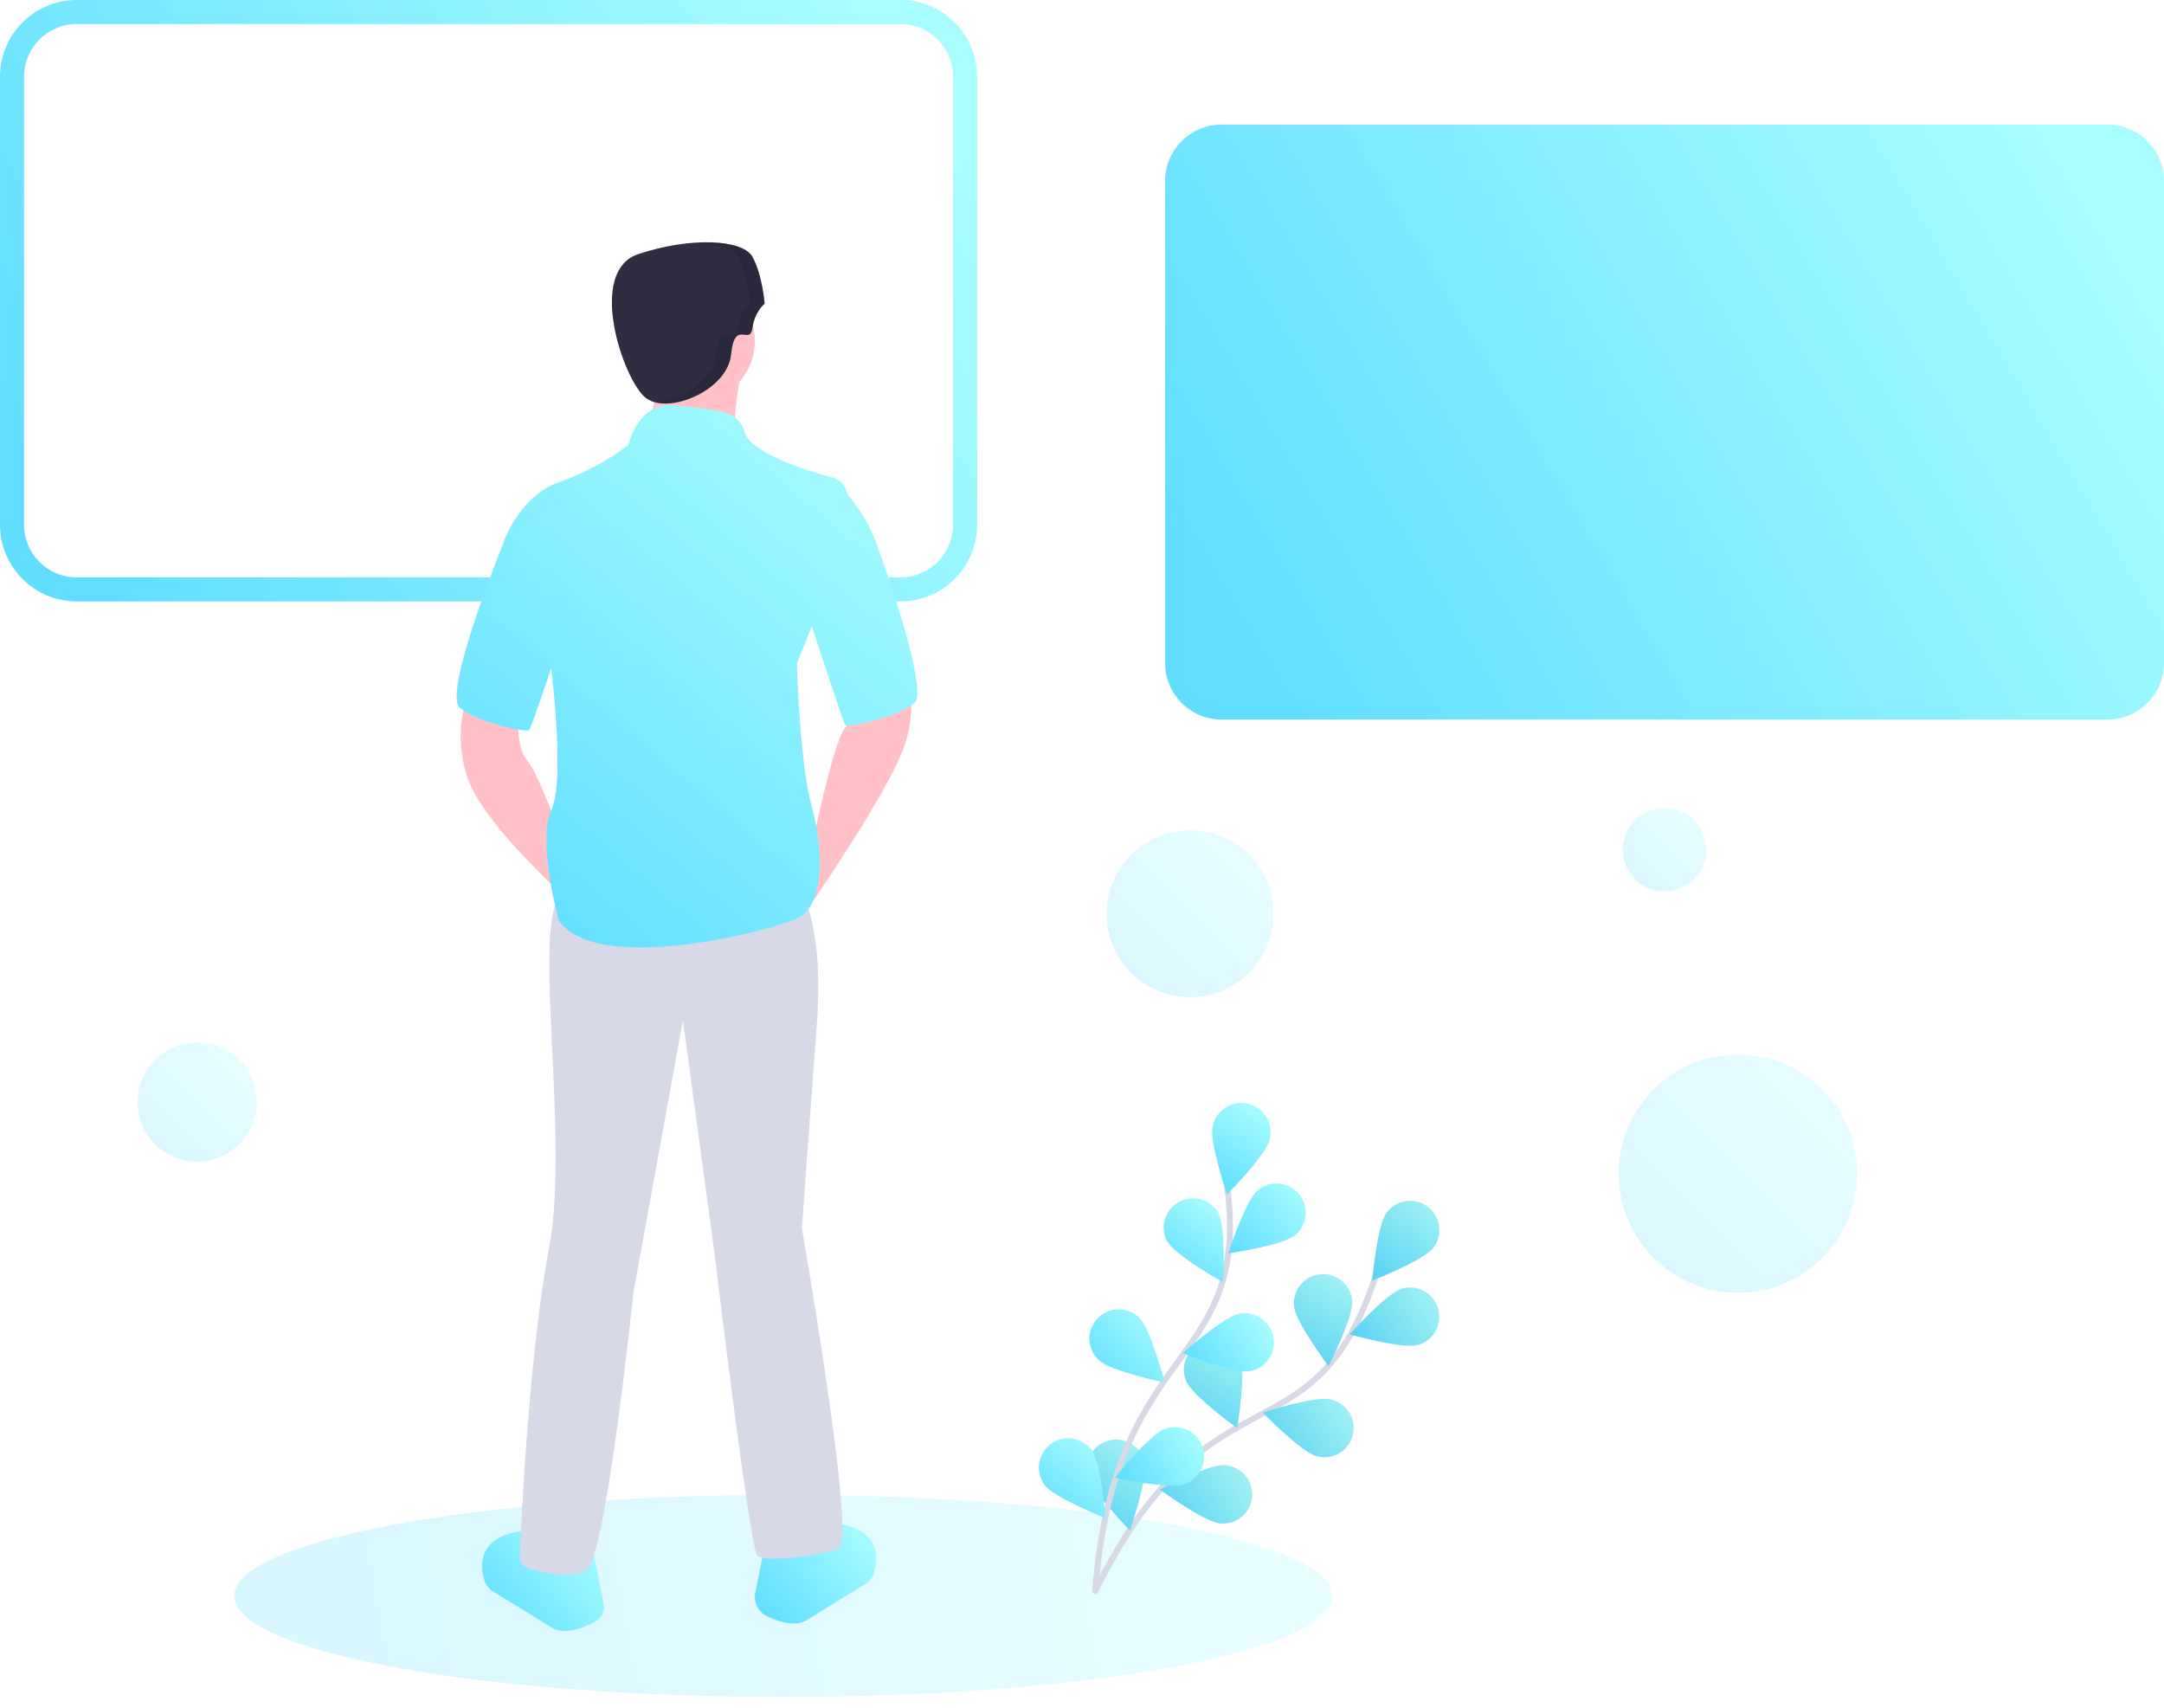
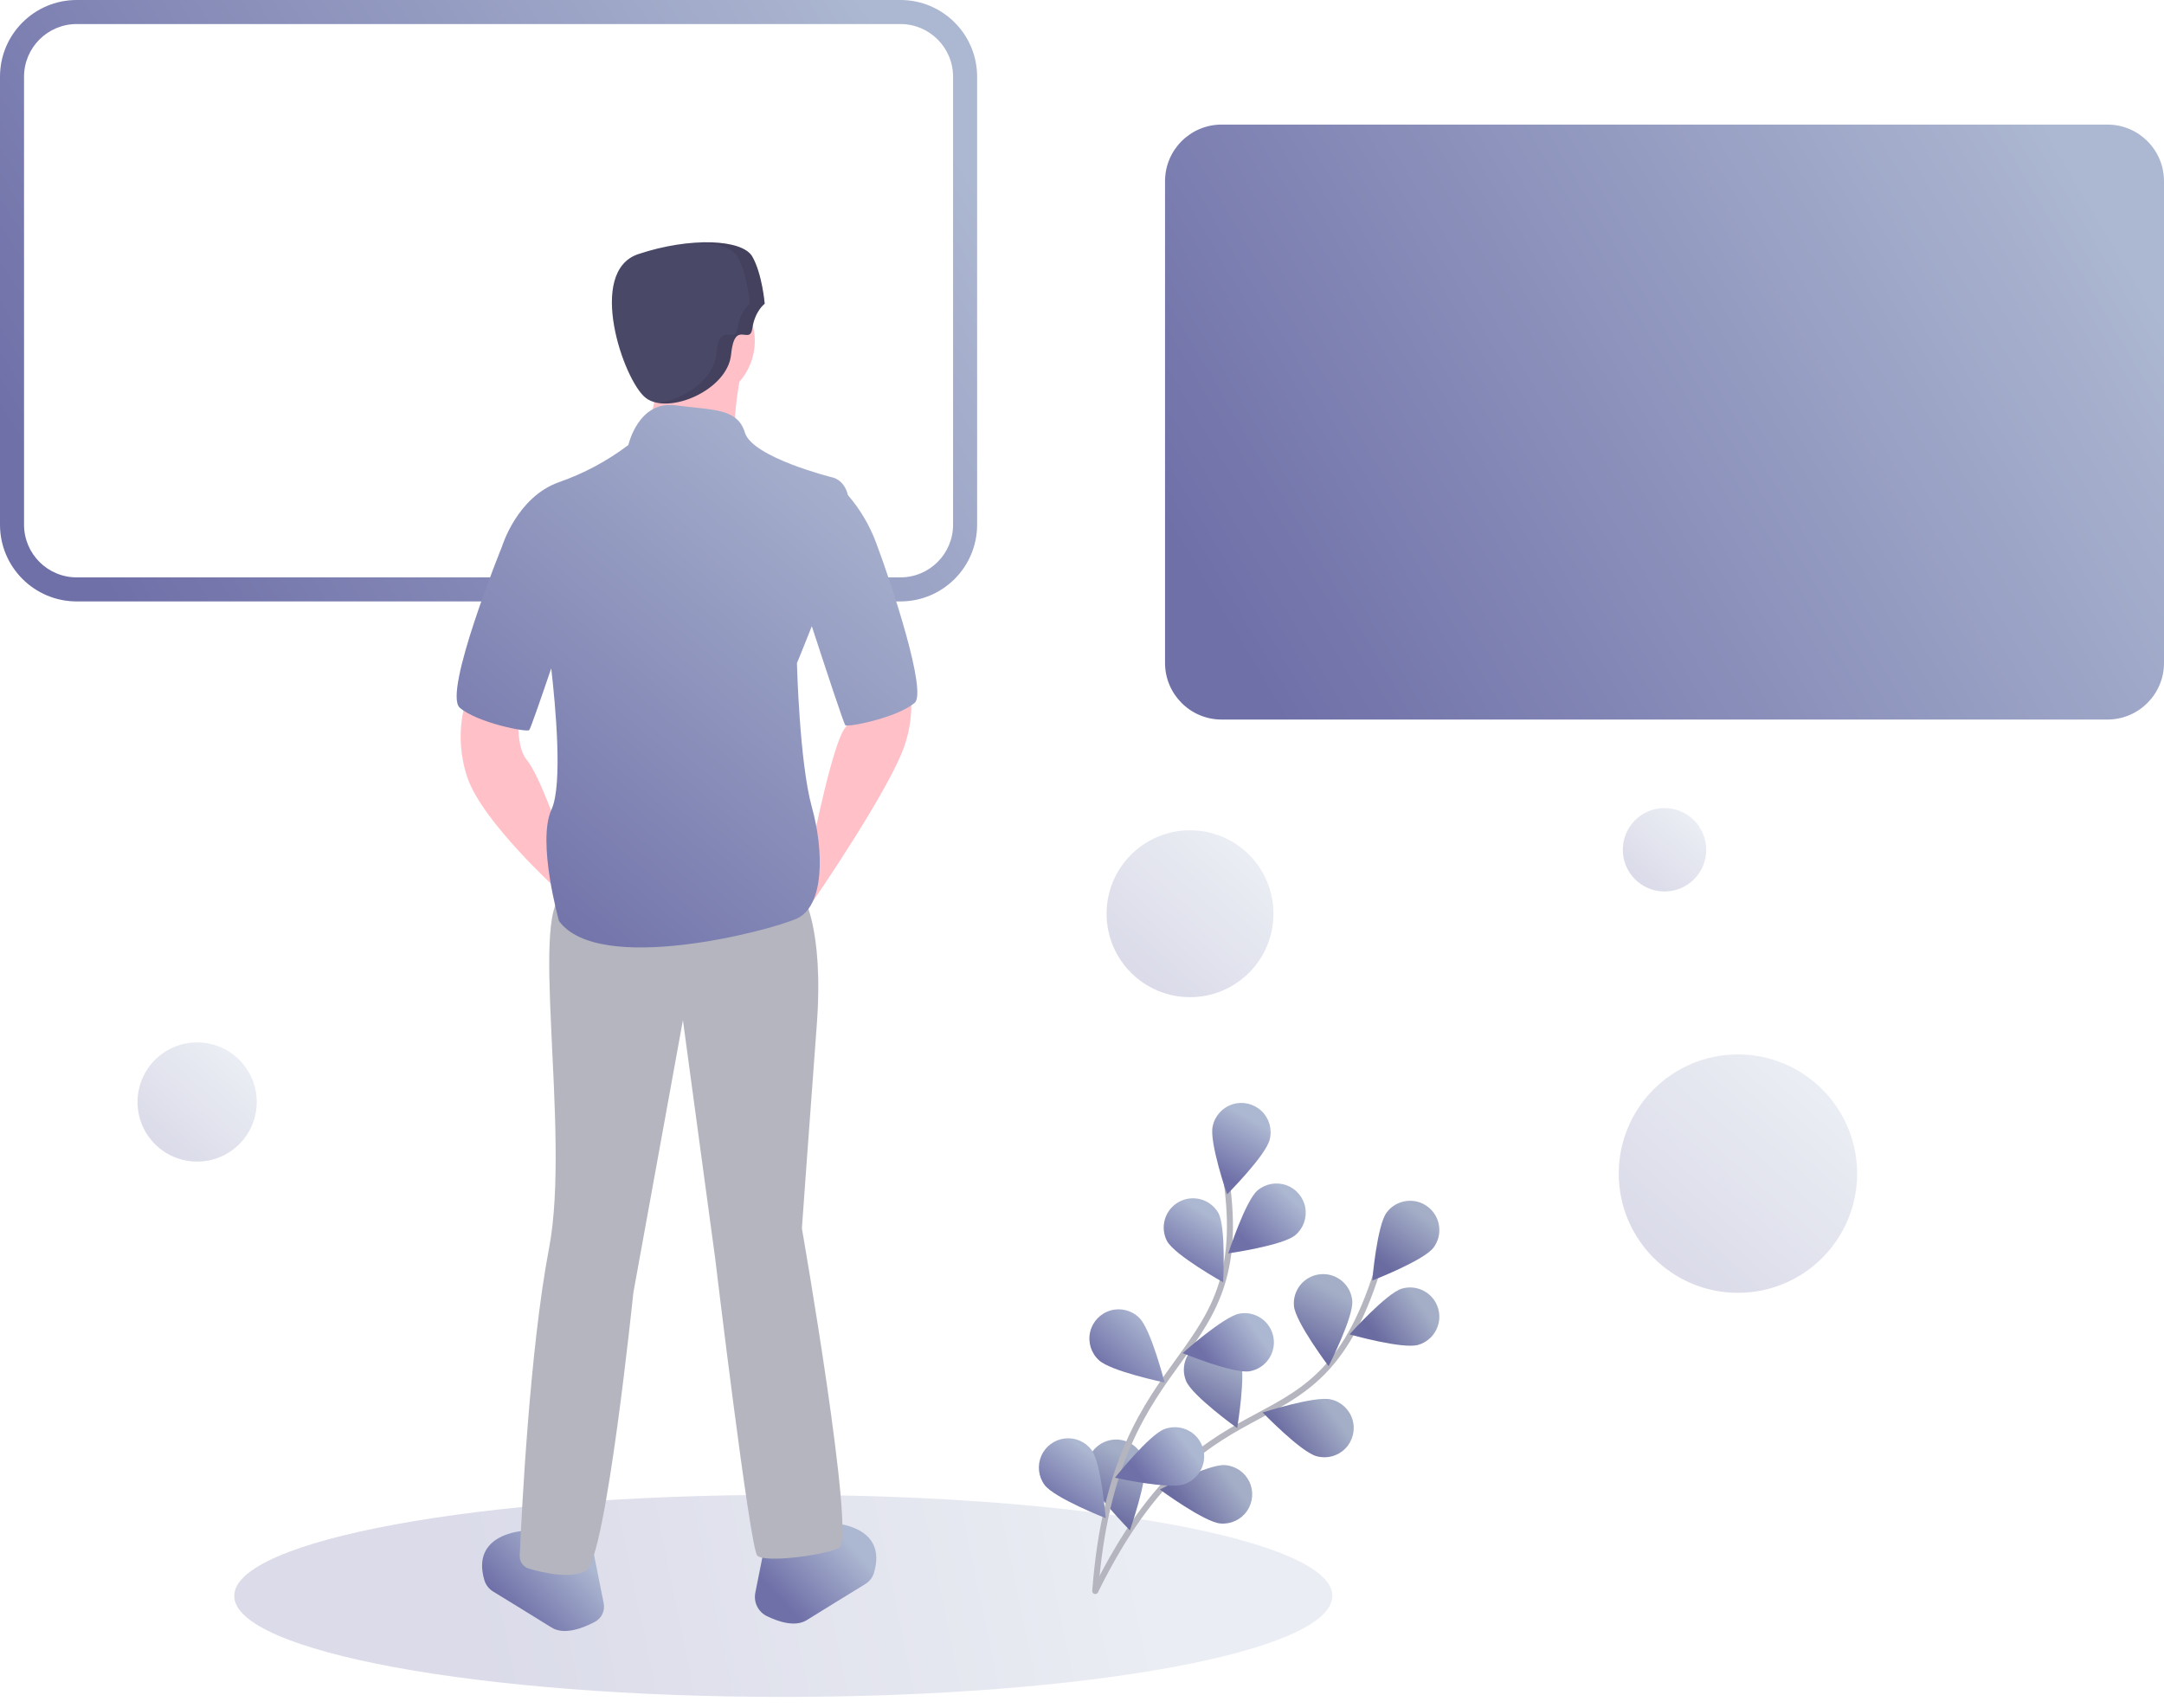
<svg xmlns="http://www.w3.org/2000/svg" width="180px" height="142px" viewBox="0 0 180 142" version="1.1">
  <defs>
-     <linearGradient x1="100%" y1="48.308%" x2="0%" y2="51.692%" id="linearGradient-1">
-       <stop stop-color="#A8FDFF" offset="0%" />
-       <stop stop-color="#61DEFF" offset="100%" />
+     <linearGradient x1="82.85%" y1="48.873%" x2="20.81%" y2="51.259%" id="linearGradient-1">
+       <stop stop-color="#ACB7D1" offset="0%" />
+       <stop stop-color="#6F70A8" offset="100%" />
    </linearGradient>
-     <linearGradient x1="72.282%" y1="0%" x2="27.718%" y2="100%" id="linearGradient-2">
-       <stop stop-color="#A8FDFF" offset="0%" />
-       <stop stop-color="#61DEFF" offset="100%" />
+     <linearGradient x1="64.64%" y1="16.701%" x2="36.992%" y2="87.192%" id="linearGradient-2">
+       <stop stop-color="#ACB7D1" offset="0%" />
+       <stop stop-color="#6F70A8" offset="100%" />
    </linearGradient>
-     <linearGradient x1="85.415%" y1="0%" x2="14.585%" y2="100%" id="linearGradient-3">
-       <stop stop-color="#A8FDFF" offset="0%" />
-       <stop stop-color="#61DEFF" offset="100%" />
+     <linearGradient x1="73.268%" y1="16.701%" x2="29.325%" y2="87.192%" id="linearGradient-3">
+       <stop stop-color="#ACB7D1" offset="0%" />
+       <stop stop-color="#6F70A8" offset="100%" />
    </linearGradient>
-     <linearGradient x1="70.185%" y1="0%" x2="29.815%" y2="100%" id="linearGradient-4">
-       <stop stop-color="#A8FDFF" offset="0%" />
-       <stop stop-color="#61DEFF" offset="100%" />
+     <linearGradient x1="63.262%" y1="16.701%" x2="38.216%" y2="87.192%" id="linearGradient-4">
+       <stop stop-color="#ACB7D1" offset="0%" />
+       <stop stop-color="#6F70A8" offset="100%" />
    </linearGradient>
-     <linearGradient x1="100%" y1="28.969%" x2="0%" y2="71.031%" id="linearGradient-5">
-       <stop stop-color="#A8FDFF" offset="0%" />
-       <stop stop-color="#61DEFF" offset="100%" />
+     <linearGradient x1="82.85%" y1="35.994%" x2="20.81%" y2="65.644%" id="linearGradient-5">
+       <stop stop-color="#ACB7D1" offset="0%" />
+       <stop stop-color="#6F70A8" offset="100%" />
    </linearGradient>
-     <linearGradient x1="100%" y1="29.433%" x2="0%" y2="70.567%" id="linearGradient-6">
-       <stop stop-color="#A8FDFF" offset="0%" />
-       <stop stop-color="#61DEFF" offset="100%" />
+     <linearGradient x1="82.85%" y1="36.303%" x2="20.81%" y2="65.298%" id="linearGradient-6">
+       <stop stop-color="#ACB7D1" offset="0%" />
+       <stop stop-color="#6F70A8" offset="100%" />
    </linearGradient>
-     <linearGradient x1="100%" y1="29.943%" x2="0%" y2="70.057%" id="linearGradient-7">
-       <stop stop-color="#A8FDFF" offset="0%" />
-       <stop stop-color="#61DEFF" offset="100%" />
+     <linearGradient x1="82.85%" y1="36.643%" x2="20.81%" y2="64.919%" id="linearGradient-7">
+       <stop stop-color="#ACB7D1" offset="0%" />
+       <stop stop-color="#6F70A8" offset="100%" />
    </linearGradient>
-     <linearGradient x1="70.612%" y1="0%" x2="29.388%" y2="100%" id="linearGradient-8">
-       <stop stop-color="#A8FDFF" offset="0%" />
-       <stop stop-color="#61DEFF" offset="100%" />
+     <linearGradient x1="63.542%" y1="16.701%" x2="37.967%" y2="87.192%" id="linearGradient-8">
+       <stop stop-color="#ACB7D1" offset="0%" />
+       <stop stop-color="#6F70A8" offset="100%" />
    </linearGradient>
-     <linearGradient x1="70.422%" y1="0%" x2="29.578%" y2="100%" id="linearGradient-9">
-       <stop stop-color="#A8FDFF" offset="0%" />
-       <stop stop-color="#61DEFF" offset="100%" />
+     <linearGradient x1="63.417%" y1="16.701%" x2="38.078%" y2="87.192%" id="linearGradient-9">
+       <stop stop-color="#ACB7D1" offset="0%" />
+       <stop stop-color="#6F70A8" offset="100%" />
    </linearGradient>
-     <linearGradient x1="100%" y1="9.307%" x2="0%" y2="90.693%" id="linearGradient-10">
-       <stop stop-color="#A8FDFF" offset="0%" />
-       <stop stop-color="#61DEFF" offset="100%" />
+     <linearGradient x1="82.85%" y1="22.899%" x2="20.81%" y2="80.269%" id="linearGradient-10">
+       <stop stop-color="#ACB7D1" offset="0%" />
+       <stop stop-color="#6F70A8" offset="100%" />
    </linearGradient>
-     <linearGradient x1="100%" y1="29.563%" x2="0%" y2="70.437%" id="linearGradient-11">
-       <stop stop-color="#A8FDFF" offset="0%" />
-       <stop stop-color="#61DEFF" offset="100%" />
+     <linearGradient x1="82.85%" y1="36.389%" x2="20.81%" y2="65.202%" id="linearGradient-11">
+       <stop stop-color="#ACB7D1" offset="0%" />
+       <stop stop-color="#6F70A8" offset="100%" />
    </linearGradient>
-     <linearGradient x1="100%" y1="28.523%" x2="0%" y2="71.477%" id="linearGradient-12">
-       <stop stop-color="#A8FDFF" offset="0%" />
-       <stop stop-color="#61DEFF" offset="100%" />
+     <linearGradient x1="82.85%" y1="35.697%" x2="20.81%" y2="65.976%" id="linearGradient-12">
+       <stop stop-color="#ACB7D1" offset="0%" />
+       <stop stop-color="#6F70A8" offset="100%" />
    </linearGradient>
-     <linearGradient x1="75.531%" y1="0%" x2="24.469%" y2="100%" id="linearGradient-13">
-       <stop stop-color="#A8FDFF" offset="0%" />
-       <stop stop-color="#61DEFF" offset="100%" />
+     <linearGradient x1="66.774%" y1="16.701%" x2="35.095%" y2="87.192%" id="linearGradient-13">
+       <stop stop-color="#ACB7D1" offset="0%" />
+       <stop stop-color="#6F70A8" offset="100%" />
    </linearGradient>
-     <linearGradient x1="100%" y1="2.649%" x2="0%" y2="97.351%" id="linearGradient-14">
-       <stop stop-color="#A8FDFF" offset="0%" />
-       <stop stop-color="#61DEFF" offset="100%" />
+     <linearGradient x1="82.85%" y1="18.465%" x2="20.81%" y2="85.221%" id="linearGradient-14">
+       <stop stop-color="#ACB7D1" offset="0%" />
+       <stop stop-color="#6F70A8" offset="100%" />
    </linearGradient>
-     <linearGradient x1="85.012%" y1="0%" x2="14.988%" y2="100%" id="linearGradient-15">
-       <stop stop-color="#A8FDFF" offset="0%" />
-       <stop stop-color="#61DEFF" offset="100%" />
+     <linearGradient x1="73.003%" y1="16.701%" x2="29.56%" y2="87.192%" id="linearGradient-15">
+       <stop stop-color="#ACB7D1" offset="0%" />
+       <stop stop-color="#6F70A8" offset="100%" />
    </linearGradient>
    <linearGradient x1="100%" y1="31.062%" x2="0%" y2="68.938%" id="linearGradient-16">
-       <stop stop-color="#A8FDFF" offset="0%" />
-       <stop stop-color="#61DEFF" offset="100%" />
+       <stop stop-color="#ACB7D1" offset="0%" />
+       <stop stop-color="#6F70A8" offset="100%" />
    </linearGradient>
    <linearGradient x1="100%" y1="32.267%" x2="0%" y2="67.733%" id="linearGradient-17">
-       <stop stop-color="#A8FDFF" offset="0%" />
-       <stop stop-color="#61DEFF" offset="100%" />
+       <stop stop-color="#ACB7D1" offset="0%" />
+       <stop stop-color="#6F70A8" offset="100%" />
    </linearGradient>
-     <linearGradient x1="100%" y1="0%" x2="0%" y2="100%" id="linearGradient-18">
-       <stop stop-color="#A8FDFF" offset="0%" />
-       <stop stop-color="#61DEFF" offset="100%" />
+     <linearGradient x1="82.85%" y1="16.701%" x2="20.81%" y2="87.192%" id="linearGradient-18">
+       <stop stop-color="#ACB7D1" offset="0%" />
+       <stop stop-color="#6F70A8" offset="100%" />
    </linearGradient>
-     <linearGradient x1="100%" y1="15.986%" x2="0%" y2="84.014%" id="linearGradient-19">
-       <stop stop-color="#A8FDFF" offset="0%" />
-       <stop stop-color="#61DEFF" offset="100%" />
+     <linearGradient x1="82.85%" y1="27.348%" x2="20.81%" y2="75.301%" id="linearGradient-19">
+       <stop stop-color="#ACB7D1" offset="0%" />
+       <stop stop-color="#6F70A8" offset="100%" />
    </linearGradient>
-     <linearGradient x1="100%" y1="16.284%" x2="0%" y2="83.716%" id="linearGradient-20">
-       <stop stop-color="#A8FDFF" offset="0%" />
-       <stop stop-color="#61DEFF" offset="100%" />
+     <linearGradient x1="82.85%" y1="27.546%" x2="20.81%" y2="75.079%" id="linearGradient-20">
+       <stop stop-color="#ACB7D1" offset="0%" />
+       <stop stop-color="#6F70A8" offset="100%" />
    </linearGradient>
    <linearGradient x1="86.063%" y1="0%" x2="13.937%" y2="100%" id="linearGradient-21">
-       <stop stop-color="#A8FDFF" offset="0%" />
-       <stop stop-color="#61DEFF" offset="100%" />
+       <stop stop-color="#ACB7D1" offset="0%" />
+       <stop stop-color="#6F70A8" offset="100%" />
    </linearGradient>
  </defs>
-   <g id="Illustration/2-Options-Copy" stroke="none" stroke-width="1" fill="none" fill-rule="evenodd">
+   <g id="Illustration/2-Options-Copy-3" stroke="none" stroke-width="1" fill="none" fill-rule="evenodd">
    <g id="Illustration/2-Options">
      <ellipse id="Oval" fill-opacity="0.25" fill="url(#linearGradient-1)" fill-rule="nonzero" cx="65.155" cy="132.732" rx="45.67" ry="8.402" />
      <g id="Flowers" transform="translate(86.41237, 91.73196)">
        <g id="Back" transform="translate(3.817106, 7.953146)">
-           <path d="M0.872,32.64 C10.674,12.793 19.401,22.746 24.541,5.319" id="Path-3" stroke="#D7D9E6" stroke-width="0.5" />
+           <path d="M0.872,32.64 C10.674,12.793 19.401,22.746 24.541,5.319" id="Path-3" stroke="#B5B5BF" stroke-width="0.5" />
          <path d="M8.427,15.169 C7.915,13.925 8.507,12.502 9.75,11.99 C10.993,11.477 12.417,12.07 12.929,13.313 C13.441,14.557 12.675,19.09 12.675,19.09 C12.675,19.09 8.941,16.412 8.427,15.169 Z" id="Path" fill="url(#linearGradient-2)" fill-rule="nonzero" />
          <path d="M29.009,4.08 C28.202,5.158 23.915,6.816 23.915,6.816 C23.915,6.816 24.305,2.236 25.111,1.161 C25.918,0.084 27.444,-0.134 28.52,0.672 C29.596,1.478 29.815,3.004 29.009,4.08 L29.009,4.08 Z" id="Path" fill="url(#linearGradient-3)" fill-rule="nonzero" />
          <path d="M29.008,4.08 C28.202,5.158 23.914,6.816 23.914,6.816 C23.914,6.816 24.304,2.236 25.111,1.161 C25.917,0.085 27.443,-0.134 28.519,0.672 C29.595,1.478 29.814,3.004 29.008,4.08 L29.008,4.08 Z" id="Path" fill="#000000" fill-rule="nonzero" opacity="0.05" />
          <path d="M17.4,8.928 L17.4,8.93 C17.283,7.59 18.274,6.41 19.613,6.293 C20.953,6.175 22.134,7.166 22.251,8.505 C22.368,9.844 20.28,13.939 20.28,13.939 C20.28,13.939 17.518,10.269 17.4,8.928 Z" id="Path" fill="url(#linearGradient-4)" fill-rule="nonzero" />
          <path d="M17.4,8.928 L17.4,8.93 C17.283,7.59 18.274,6.41 19.613,6.293 C20.953,6.175 22.134,7.166 22.251,8.505 C22.368,9.844 20.28,13.939 20.28,13.939 C20.28,13.939 17.518,10.269 17.4,8.928 Z" id="Path" fill="#000000" fill-rule="nonzero" opacity="0.05" />
          <path d="M8.427,15.169 C7.915,13.925 8.507,12.502 9.75,11.99 C10.993,11.477 12.417,12.07 12.929,13.313 C13.441,14.557 12.675,19.09 12.675,19.09 C12.675,19.09 8.941,16.412 8.427,15.169 Z" id="Path" fill="#000000" fill-rule="nonzero" opacity="0.05" />
          <path d="M27.73,12.168 C26.439,12.544 22.023,11.295 22.023,11.295 C22.023,11.295 25.089,7.874 26.377,7.491 C27.669,7.115 29.02,7.857 29.396,9.148 C29.772,10.439 29.03,11.791 27.739,12.167 L27.73,12.168 Z" id="Path" fill="url(#linearGradient-5)" fill-rule="nonzero" />
          <path d="M27.73,12.168 C26.439,12.544 22.023,11.295 22.023,11.295 C22.023,11.295 25.089,7.874 26.377,7.491 C27.669,7.115 29.02,7.857 29.396,9.148 C29.772,10.439 29.03,11.791 27.739,12.167 L27.73,12.168 Z" id="Path" fill="#000000" fill-rule="nonzero" opacity="0.05" />
          <path d="M19.293,21.431 C17.986,21.095 14.799,17.793 14.799,17.793 C14.799,17.793 19.18,16.383 20.479,16.71 C21.339,16.906 22.026,17.553 22.274,18.4 C22.522,19.247 22.292,20.162 21.674,20.791 C21.055,21.42 20.144,21.665 19.293,21.431 L19.293,21.431 Z" id="Path" fill="url(#linearGradient-6)" fill-rule="nonzero" />
          <path d="M19.293,21.431 C17.986,21.095 14.799,17.793 14.799,17.793 C14.799,17.793 19.18,16.383 20.479,16.71 C21.339,16.906 22.026,17.553 22.274,18.4 C22.522,19.247 22.292,20.162 21.674,20.791 C21.055,21.42 20.144,21.665 19.293,21.431 L19.293,21.431 Z" id="Path" fill="#000000" fill-rule="nonzero" opacity="0.05" />
          <path d="M11.287,27.025 C9.946,26.917 6.245,24.198 6.245,24.198 C6.245,24.198 10.317,22.067 11.657,22.17 C12.53,22.229 13.305,22.751 13.686,23.539 C14.067,24.327 13.996,25.259 13.5,25.98 C13.004,26.7 12.159,27.1 11.287,27.025 L11.287,27.025 Z" id="Path" fill="url(#linearGradient-7)" fill-rule="nonzero" />
          <path d="M11.287,27.025 C9.946,26.917 6.245,24.198 6.245,24.198 C6.245,24.198 10.317,22.067 11.657,22.17 C12.53,22.229 13.305,22.751 13.686,23.539 C14.067,24.327 13.996,25.259 13.5,25.98 C13.004,26.7 12.159,27.1 11.287,27.025 L11.287,27.025 Z" id="Path" fill="#000000" fill-rule="nonzero" opacity="0.05" />
          <path d="M0.231,23.011 C-0.064,21.699 0.761,20.396 2.073,20.102 C3.385,19.807 4.687,20.632 4.982,21.944 C5.277,23.256 3.755,27.594 3.755,27.594 C3.755,27.594 0.526,24.323 0.231,23.011 L0.231,23.011 Z" id="Path" fill="url(#linearGradient-8)" fill-rule="nonzero" />
          <path d="M0.231,23.011 C-0.064,21.699 0.761,20.396 2.073,20.102 C3.385,19.807 4.687,20.632 4.982,21.944 C5.277,23.256 3.755,27.594 3.755,27.594 C3.755,27.594 0.526,24.323 0.231,23.011 L0.231,23.011 Z" id="Path" fill="#000000" fill-rule="nonzero" opacity="0.05" />
        </g>
        <g id="Front">
-           <path d="M4.689,40.594 C6.328,18.875 18.297,22.462 15.461,5.514" id="Path-3" stroke="#D7D9E6" stroke-width="0.5" stroke-linecap="round" stroke-linejoin="round" />
+           <path d="M4.689,40.594 C6.328,18.875 18.297,22.462 15.461,5.514" id="Path-3" stroke="#B5B5BF" stroke-width="0.5" stroke-linecap="round" stroke-linejoin="round" />
          <path d="M19.201,3.04 C18.9,4.351 15.653,7.605 15.653,7.605 C15.653,7.605 14.156,3.258 14.458,1.949 C14.634,1.082 15.267,0.38 16.11,0.113 C16.953,-0.153 17.875,0.059 18.517,0.667 C19.159,1.275 19.421,2.184 19.201,3.04 L19.201,3.04 Z" id="Path" fill="url(#linearGradient-9)" fill-rule="nonzero" />
          <path d="M21.331,10.996 C20.304,11.863 15.753,12.514 15.753,12.514 C15.753,12.514 17.172,8.14 18.193,7.273 C18.858,6.713 19.771,6.549 20.59,6.845 C21.408,7.141 22.006,7.85 22.159,8.707 C22.312,9.563 21.997,10.436 21.331,10.996 Z" id="Path" fill="url(#linearGradient-10)" fill-rule="nonzero" />
          <path d="M17.538,22.317 C16.207,22.546 11.956,20.81 11.956,20.81 C11.956,20.81 15.384,17.748 16.699,17.519 C18.024,17.289 19.284,18.178 19.514,19.503 C19.743,20.828 18.854,22.088 17.529,22.318 L17.538,22.317 Z" id="Path" fill="url(#linearGradient-11)" fill-rule="nonzero" />
          <path d="M12.083,31.715 C10.815,32.163 6.328,31.173 6.328,31.173 C6.328,31.173 9.187,27.574 10.454,27.125 C11.278,26.814 12.206,26.972 12.881,27.54 C13.555,28.107 13.87,28.994 13.705,29.86 C13.539,30.726 12.919,31.434 12.082,31.712 L12.083,31.715 Z" id="Path" fill="url(#linearGradient-12)" fill-rule="nonzero" />
          <path d="M10.664,11.495 L10.665,11.499 C10.047,10.326 10.482,8.874 11.643,8.234 C12.805,7.593 14.265,8 14.927,9.149 C15.578,10.326 15.328,14.916 15.328,14.916 C15.328,14.916 11.312,12.672 10.664,11.495 Z" id="Path" fill="url(#linearGradient-13)" fill-rule="nonzero" />
          <path d="M4.985,21.388 C4.339,20.791 4.065,19.892 4.268,19.037 C4.472,18.181 5.121,17.501 5.967,17.259 C6.812,17.017 7.723,17.25 8.348,17.869 C9.321,18.797 10.457,23.252 10.457,23.252 C10.457,23.252 5.956,22.317 4.985,21.388 L4.985,21.388 Z" id="Path" fill="url(#linearGradient-14)" fill-rule="nonzero" />
          <path d="M0.481,31.776 L0.479,31.776 C-0.039,31.078 -0.145,30.156 0.201,29.358 C0.547,28.56 1.292,28.007 2.156,27.907 C3.02,27.808 3.872,28.177 4.39,28.875 C5.194,29.956 5.561,34.536 5.561,34.536 C5.561,34.536 1.283,32.857 0.481,31.776 Z" id="Path" fill="url(#linearGradient-15)" fill-rule="nonzero" />
        </g>
      </g>
-       <path d="M6.38,0 L74.897,0 C78.42,-6.66133815e-16 81.276,2.856 81.276,6.38 L81.276,43.641 C81.276,47.164 78.42,50.021 74.897,50.021 L6.38,50.021 C2.856,50.021 1.33226763e-15,47.164 8.8817842e-16,43.641 L0,6.38 C-4.4408921e-16,2.856 2.856,-2.88657986e-15 6.38,0 Z M6.38,2 C3.961,2 2,3.961 2,6.38 L2,43.641 C2,46.06 3.961,48.021 6.38,48.021 L74.897,48.021 C77.315,48.021 79.276,46.06 79.276,43.641 L79.276,6.38 C79.276,3.961 77.315,2 74.897,2 L6.38,2 Z" id="Path" fill="url(#linearGradient-16)" fill-rule="nonzero" />
+       <path d="M6.38,0 L74.897,0 C78.42,0 81.276,2.856 81.276,6.38 L81.276,43.641 C81.276,47.164 78.42,50.021 74.897,50.021 L6.38,50.021 C2.856,50.021 0,47.164 0,43.641 L0,6.38 C0,2.856 2.856,0 6.38,0 Z M6.38,2 C3.961,2 2,3.961 2,6.38 L2,43.641 C2,46.06 3.961,48.021 6.38,48.021 L74.897,48.021 C77.315,48.021 79.276,46.06 79.276,43.641 L79.276,6.38 C79.276,3.961 77.315,2 74.897,2 L6.38,2 Z" id="Path" fill="url(#linearGradient-16)" fill-rule="nonzero" />
      <rect id="Rectangle" fill="url(#linearGradient-17)" fill-rule="nonzero" x="96.907" y="10.361" width="83.093" height="49.485" rx="4.709" />
      <circle id="Oval" fill="url(#linearGradient-18)" opacity="0.25" cx="144.561" cy="97.611" r="9.914" />
      <circle id="Oval-Copy-4" fill="url(#linearGradient-18)" opacity="0.25" cx="98.986" cy="75.996" r="6.94" />
      <circle id="Oval-Copy-3" fill="url(#linearGradient-18)" opacity="0.25" cx="16.398" cy="91.655" r="4.957" />
      <circle id="Oval-Copy-5" fill="url(#linearGradient-18)" opacity="0.25" cx="138.454" cy="70.677" r="3.47" />
      <path d="M70.928,56.186 C70.928,56.186 71.34,59.278 70.309,60.515 C69.278,61.753 67.629,70 67.629,70 L67.629,74.948 C67.629,74.948 74.021,65.67 75.258,61.959 C76.495,58.247 75.258,55.361 75.258,55.361 L70.928,56.186 Z" id="Path" fill="#FFC1C7" fill-rule="nonzero" />
      <path d="M63.608,128.557 C63.608,128.557 68.557,129.588 68.763,128.557 C68.895,127.916 69.102,127.293 69.381,126.701 C69.381,126.701 73.867,126.888 72.696,130.82 C72.578,131.207 72.322,131.538 71.976,131.748 C70.908,132.402 68.392,133.943 67.113,134.742 C66.153,135.343 64.772,134.894 63.787,134.415 C63.061,134.059 62.666,133.258 62.827,132.465 L63.608,128.557 Z" id="Path" fill="url(#linearGradient-19)" fill-rule="nonzero" />
      <path d="M49.381,129.175 C49.381,129.175 44.433,130.206 44.227,129.175 C44.095,128.534 43.887,127.911 43.608,127.32 C43.608,127.32 39.132,127.506 40.291,131.427 C40.41,131.822 40.671,132.159 41.024,132.373 C42.097,133.03 44.602,134.564 45.876,135.361 C46.928,136.018 48.484,135.418 49.472,134.896 C50.036,134.602 50.339,133.971 50.216,133.347 L49.381,129.175 Z" id="Path" fill="url(#linearGradient-20)" fill-rule="nonzero" />
      <path d="M43.196,58.866 C43.196,58.866 42.784,61.959 43.814,63.196 C44.845,64.433 46.495,69.175 46.495,69.175 L46.495,74.124 C46.495,74.124 40.103,68.351 38.866,64.639 C37.629,60.928 38.866,58.041 38.866,58.041 L43.196,58.866 Z" id="Path" fill="#FFC1C7" fill-rule="nonzero" />
      <circle id="Oval" fill="#FFC1C7" fill-rule="nonzero" cx="57.629" cy="28.351" r="5.155" />
      <path d="M61.753,30.412 C61.753,30.412 60.309,37.01 61.753,37.835 C63.196,38.66 53.093,37.835 53.093,37.835 C53.093,37.835 55.361,32.268 54.33,30.412 C53.299,28.557 61.753,30.412 61.753,30.412 Z" id="Path" fill="#FFC1C7" fill-rule="nonzero" />
-       <path d="M66.701,74.33 C66.701,74.33 68.557,77.01 67.938,85.258 C67.32,93.505 66.701,102.165 66.701,102.165 C66.701,102.165 71.237,128.144 69.794,128.763 C68.351,129.381 63.608,130 62.99,129.381 C62.371,128.763 59.485,104.639 59.485,104.639 L56.804,84.845 L52.68,107.526 C52.68,107.526 50.412,129.588 48.763,130.619 C47.584,131.356 45.245,130.828 44.008,130.467 C43.53,130.33 43.209,129.884 43.23,129.387 C43.381,125.918 44.059,112.225 45.67,103.814 C47.526,94.124 43.814,74.742 47.113,74.33 C50.412,73.918 66.701,74.33 66.701,74.33 Z" id="Path" fill="#D7D9E6" fill-rule="nonzero" />
-       <path d="M63.608,25.258 C63.608,25.258 62.784,25.876 62.577,27.32 C62.371,28.763 61.105,26.497 60.81,29.486 C60.515,32.474 55.567,34.536 53.711,33.093 C51.856,31.649 48.763,22.577 53.093,21.134 C57.423,19.691 61.753,19.897 62.577,21.34 C63.402,22.784 63.608,25.258 63.608,25.258 Z" id="Path" fill="#2F2E41" fill-rule="nonzero" />
+       <path d="M66.701,74.33 C66.701,74.33 68.557,77.01 67.938,85.258 C67.32,93.505 66.701,102.165 66.701,102.165 C66.701,102.165 71.237,128.144 69.794,128.763 C68.351,129.381 63.608,130 62.99,129.381 C62.371,128.763 59.485,104.639 59.485,104.639 L56.804,84.845 L52.68,107.526 C52.68,107.526 50.412,129.588 48.763,130.619 C47.584,131.356 45.245,130.828 44.008,130.467 C43.53,130.33 43.209,129.884 43.23,129.387 C43.381,125.918 44.059,112.225 45.67,103.814 C47.526,94.124 43.814,74.742 47.113,74.33 C50.412,73.918 66.701,74.33 66.701,74.33 Z" id="Path" fill="#B5B5BF" fill-rule="nonzero" />
+       <path d="M63.608,25.258 C63.608,25.258 62.784,25.876 62.577,27.32 C62.371,28.763 61.105,26.497 60.81,29.486 C60.515,32.474 55.567,34.536 53.711,33.093 C51.856,31.649 48.763,22.577 53.093,21.134 C57.423,19.691 61.753,19.897 62.577,21.34 C63.402,22.784 63.608,25.258 63.608,25.258 Z" id="Path" fill="#4A4867" fill-rule="nonzero" />
      <path d="M59.573,29.486 C59.868,26.497 61.134,28.763 61.34,27.32 C61.546,25.876 62.371,25.258 62.371,25.258 C62.371,25.258 62.165,22.784 61.34,21.34 C60.946,20.65 59.747,20.243 58.132,20.164 C60.361,20.062 62.087,20.483 62.577,21.34 C63.402,22.784 63.608,25.258 63.608,25.258 C63.608,25.258 62.784,25.876 62.577,27.32 C62.371,28.763 61.105,26.497 60.81,29.486 C60.56,32.019 56.966,33.886 54.747,33.516 C56.862,33.226 59.366,31.586 59.573,29.486 Z" id="Path" fill="#000000" fill-rule="nonzero" opacity="0.1" />
      <path d="M45.851,55.586 C44.982,58.138 44.12,60.622 44.021,60.722 C43.814,60.928 39.691,60.103 38.247,58.866 C36.804,57.629 41.753,45.464 41.753,45.464 C41.753,45.464 42.99,41.34 46.495,40.103 C48.569,39.381 50.517,38.337 52.268,37.01 C52.268,37.01 53.093,33.299 56.186,33.711 C59.278,34.124 61.34,33.918 61.959,35.979 C62.577,38.041 69.175,39.691 69.175,39.691 C69.175,39.691 70.198,39.819 70.532,41.181 C71.532,42.342 72.321,43.67 72.862,45.106 C74.215,48.7 77.125,57.56 76.082,58.454 C74.639,59.691 70.515,60.515 70.309,60.309 C70.188,60.188 68.72,55.74 67.526,52.083 C66.828,53.861 66.289,55.155 66.289,55.155 C66.289,55.155 66.495,63.402 67.526,67.113 C68.557,70.825 68.557,75.361 66.289,76.392 C64.021,77.423 49.794,81.134 46.495,76.598 C46.495,76.598 44.639,70 45.876,67.32 C46.827,65.259 46.195,58.571 45.851,55.586 Z" id="Combined-Shape" fill="url(#linearGradient-21)" fill-rule="nonzero" />
    </g>
  </g>
</svg>
